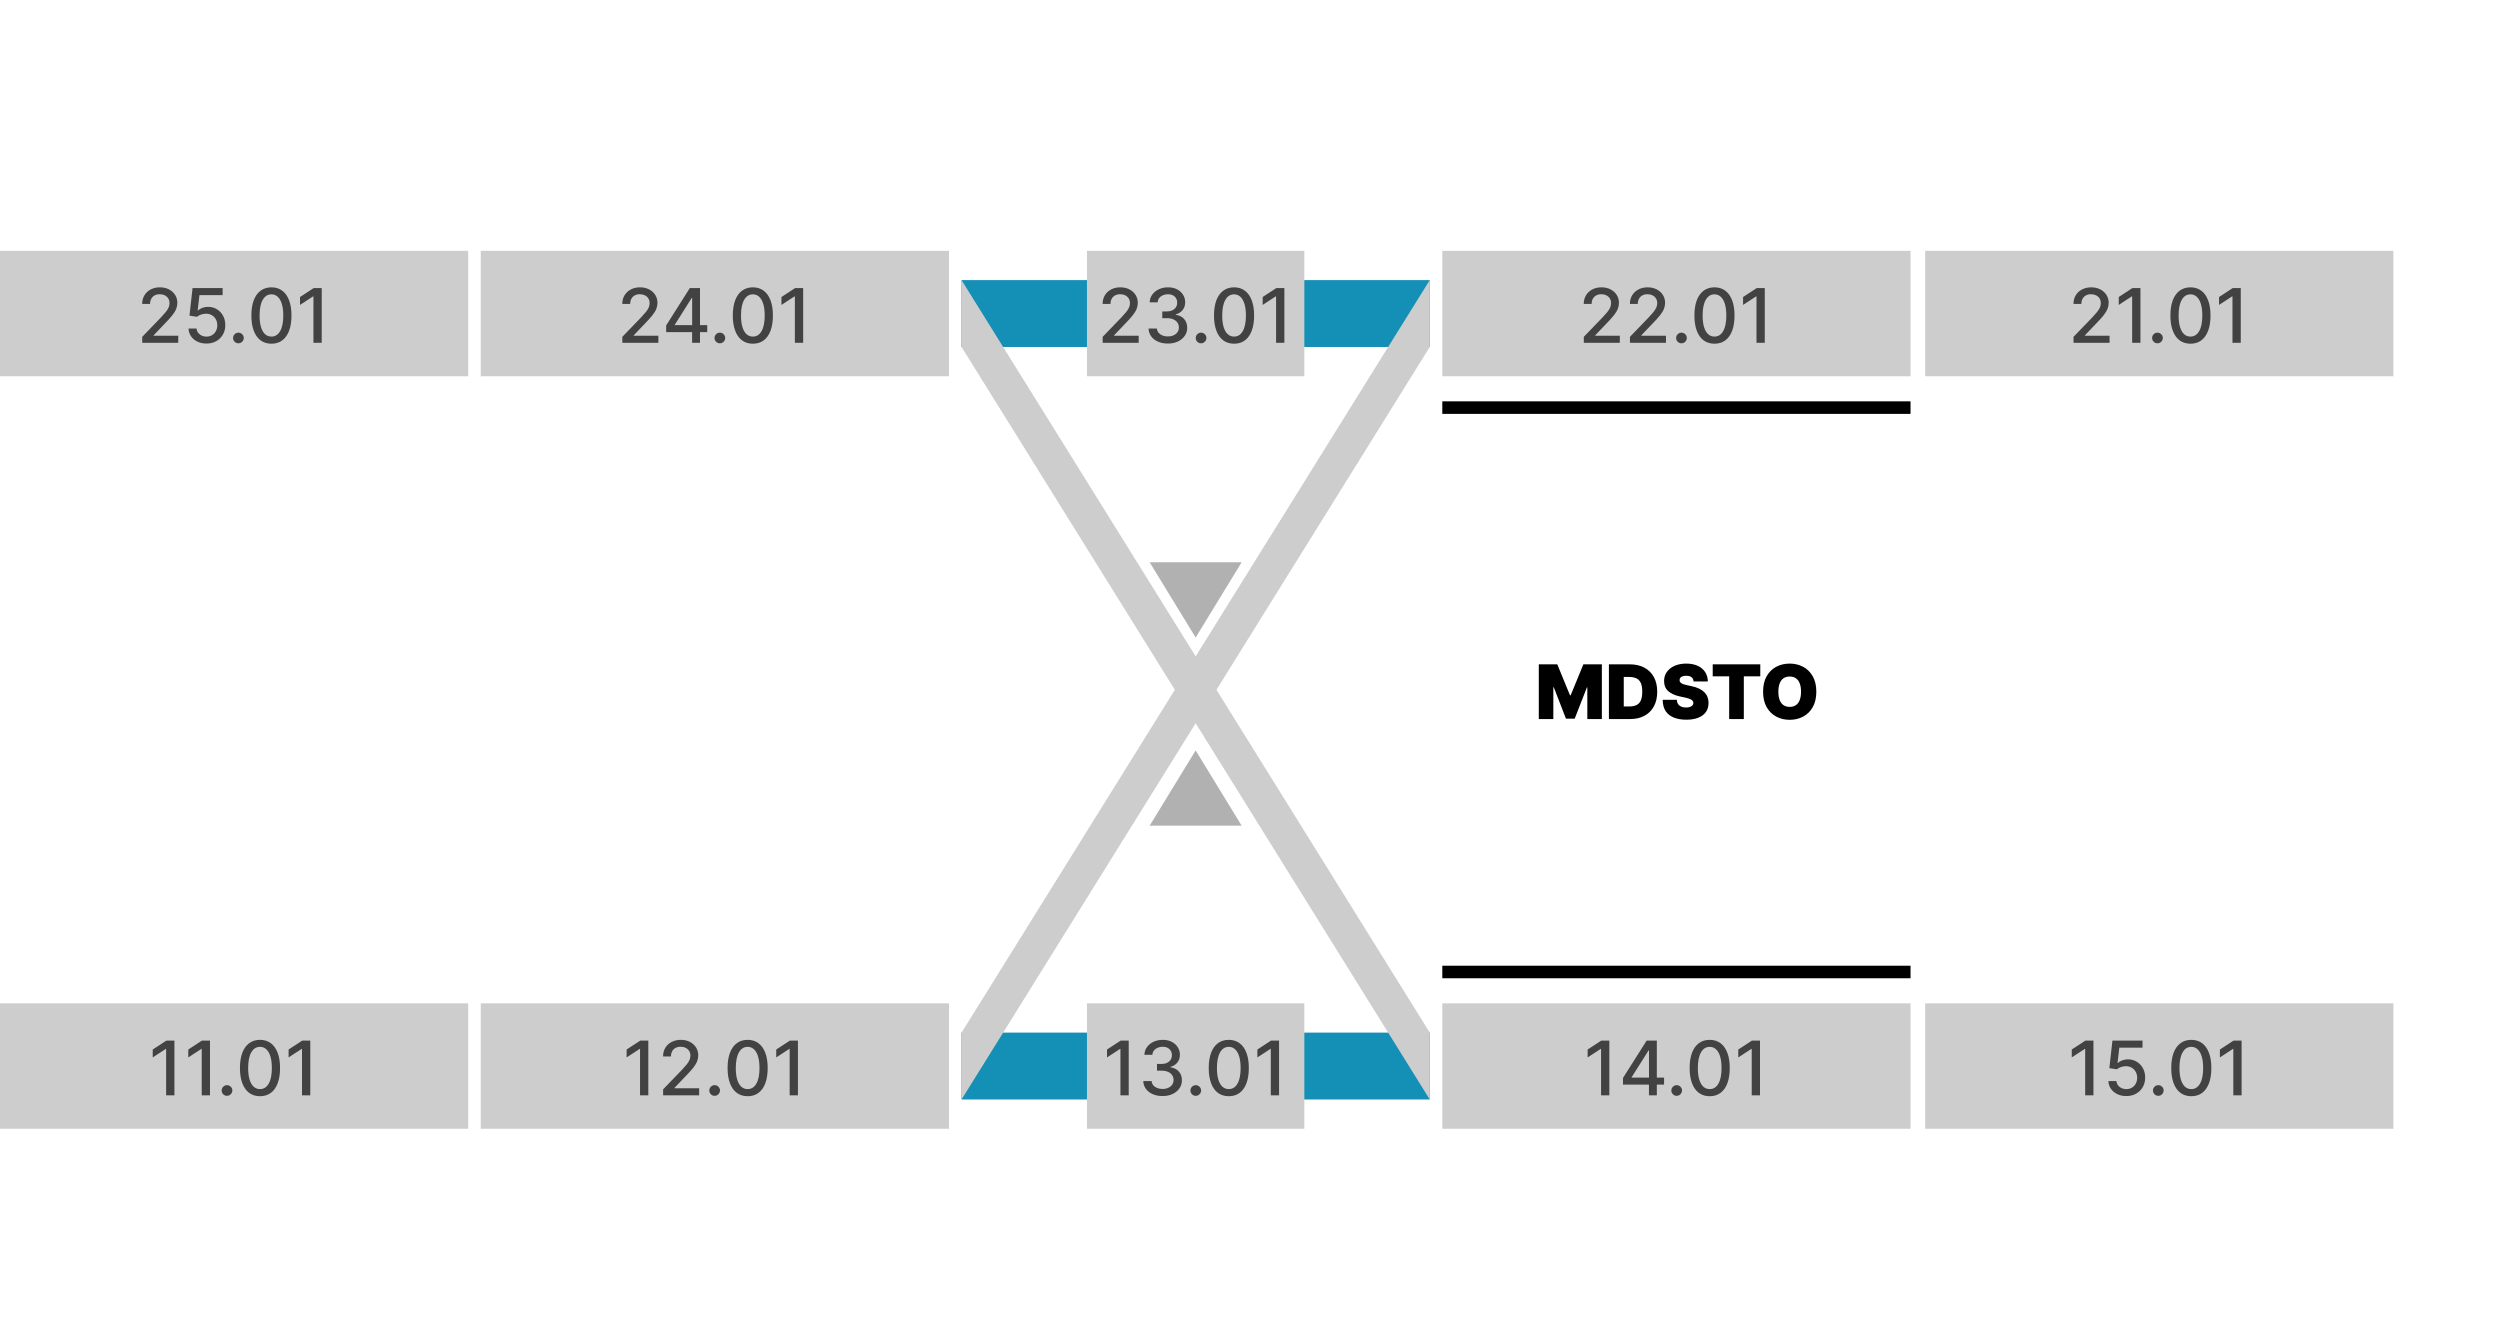
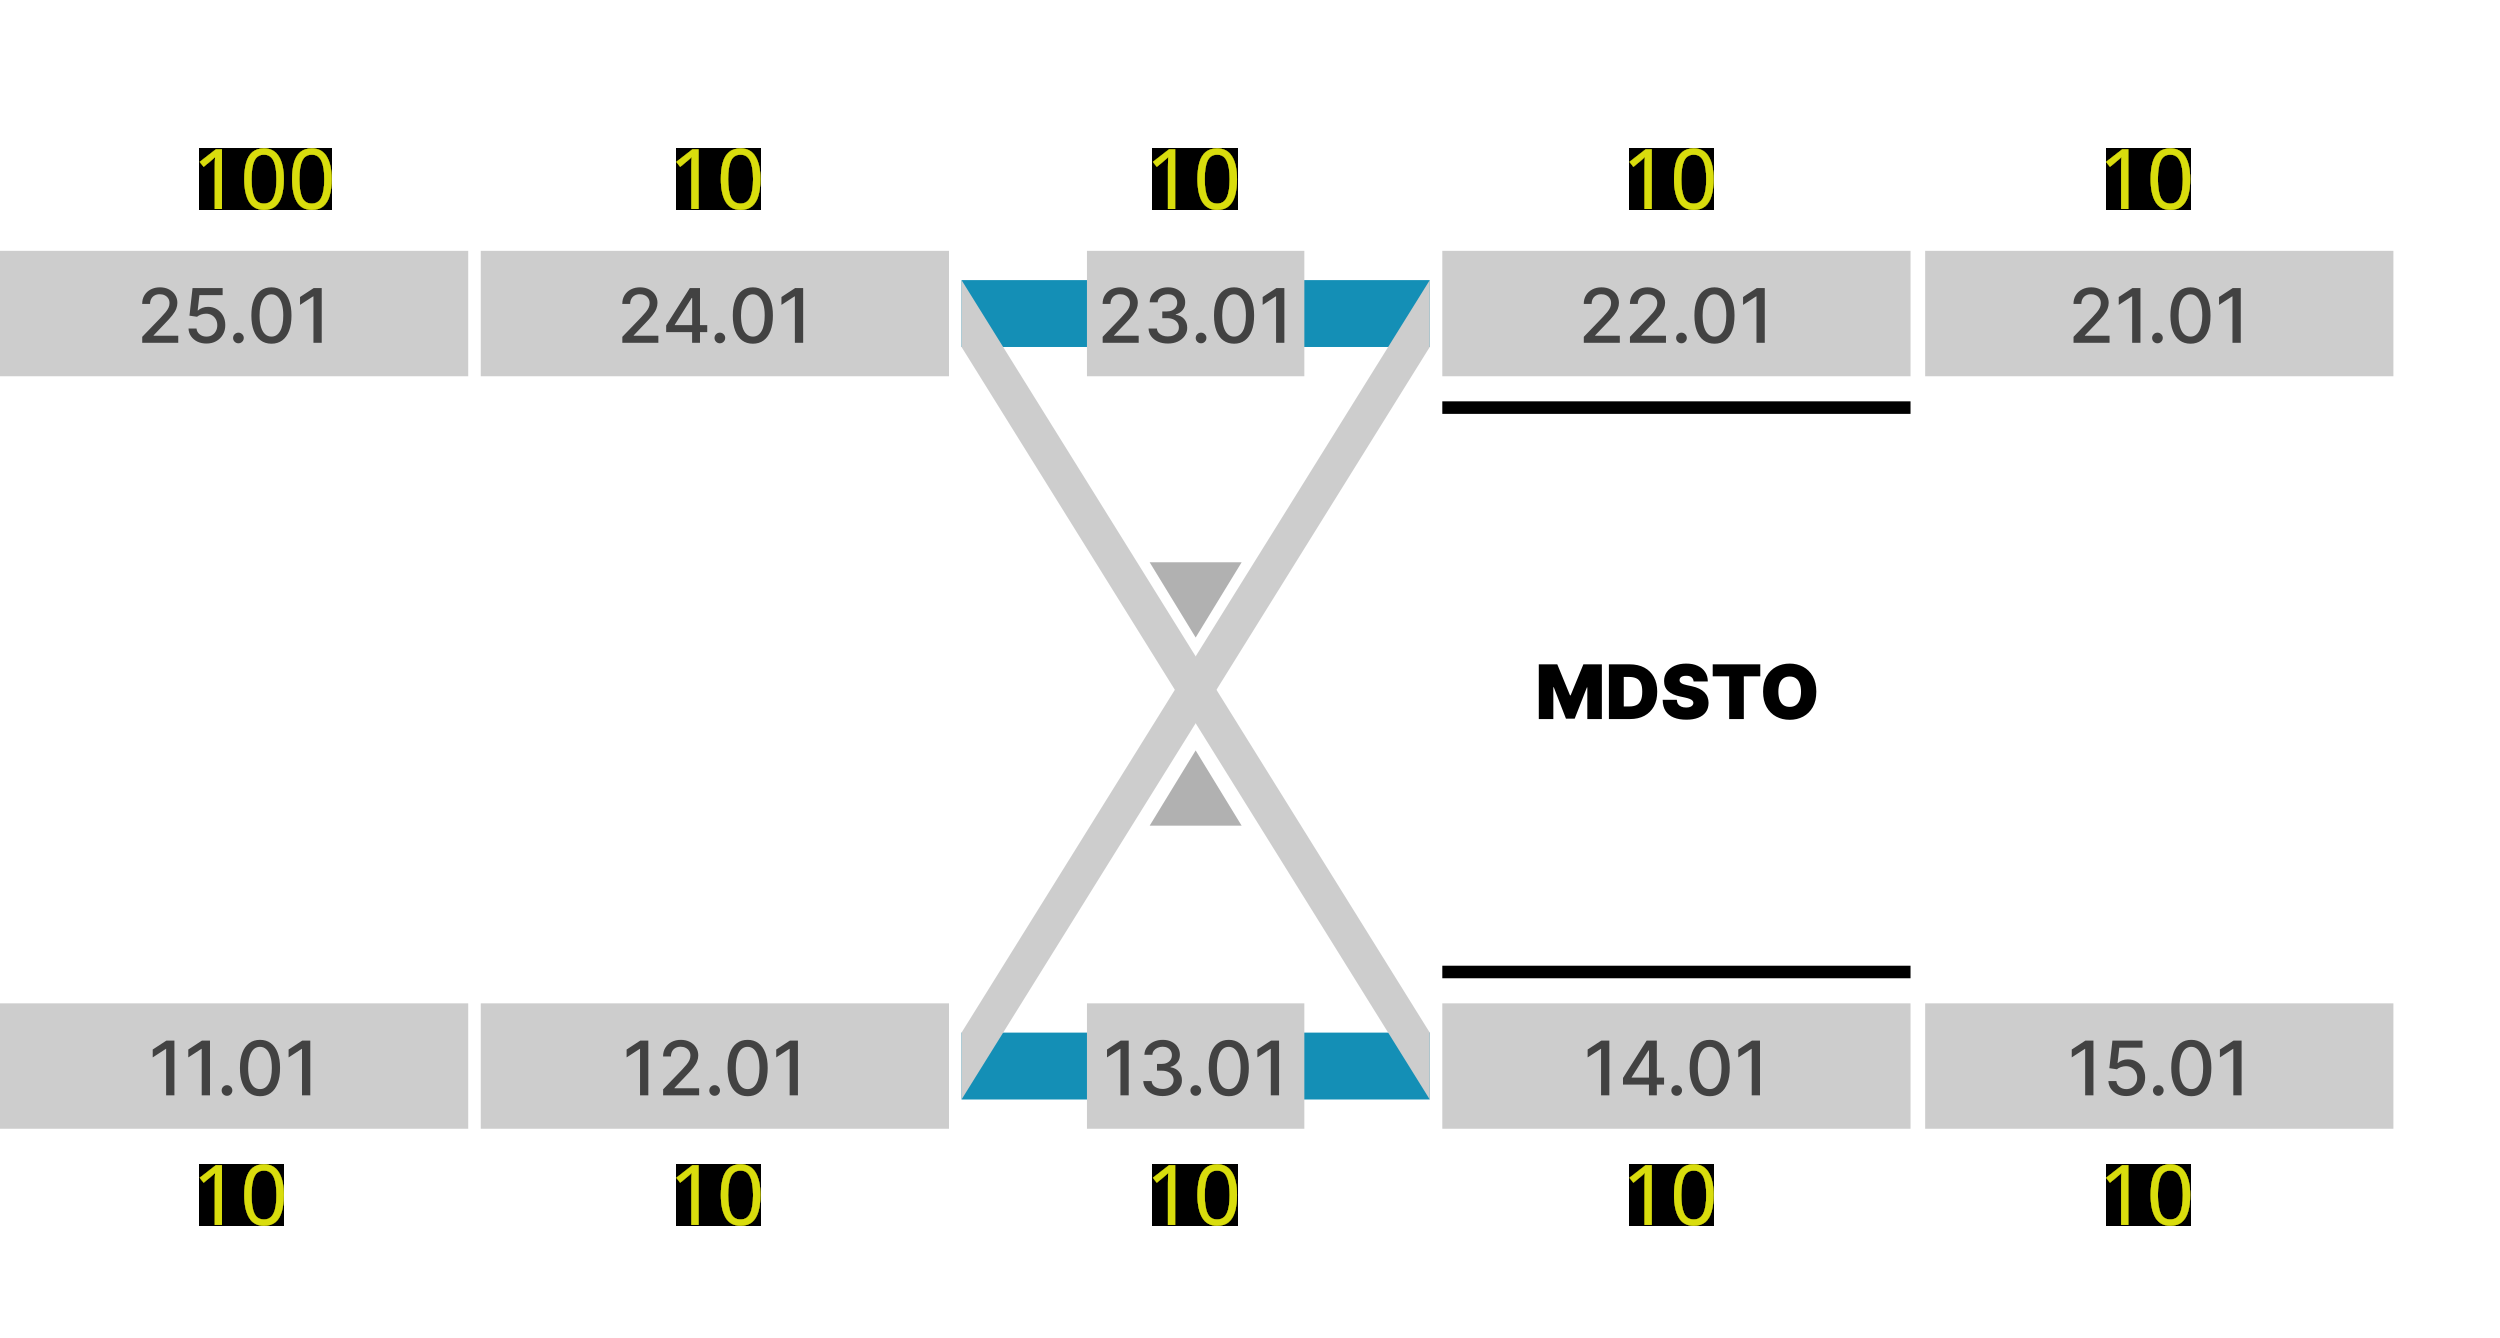
<svg xmlns="http://www.w3.org/2000/svg" width="598" height="320" viewBox="0 0 598 320" fill="none">
+   <style>
+                     .train {
+                         font-family: Consolas, sans-serif;
+                         font-size: 20px;
+                         font-weight:40px;
+                         fill: #D9DD0E;
+                     }
+ </style>
+   <defs>
+     <filter x="0" y="0" width="1" height="1" id="solid">
+       <feFlood flood-color="black" result="bg" />
+       <feMerge>
+         <feMergeNode in="bg" />
+         <feMergeNode in="SourceGraphic" />
+       </feMerge>
+     </filter>
+   </defs>
  <rect y="60" width="112" height="30" fill="#CDCDCD" id="c2501" />
+   <text x="46" y="50" class="train" filter="url(#solid)" id="c2501tr">100</text>
  <rect y="240" width="112" height="30" fill="#CDCDCD" id="c1101" />
+   <text x="46" y="293" class="train" filter="url(#solid)" id="c1101tr">10</text>
  <rect x="115" y="60" width="112" height="30" fill="#CDCDCD" id="c2401" />
+   <text x="160" y="50" class="train" filter="url(#solid)" id="c2401tr">10</text>
  <rect x="345" y="60" width="112" height="30" fill="#CDCDCD" id="c2201" />
+   <text x="388" y="50" class="train" filter="url(#solid)" id="c2201tr">10</text>
  <rect x="345" y="240" width="112" height="30" fill="#CDCDCD" id="c1401" />
+   <text x="388" y="293" class="train" filter="url(#solid)" id="c1401tr">10</text>
  <rect x="460.5" y="240" width="112" height="30" fill="#CDCDCD" id="c1501" />
+   <text x="502" y="293" class="train" filter="url(#solid)" id="c1501tr">10</text>
  <rect x="460.5" y="60" width="112" height="30" fill="#CDCDCD" id="c2101" />
+   <text x="502" y="50" class="train" filter="url(#solid)" id="c2101tr">10</text>
  <rect x="115" y="240" width="112" height="30" fill="#CDCDCD" id="c1201" />
+   <text x="160" y="293" class="train" filter="url(#solid)" id="c1201tr">10</text>
  <path d="M230 67H342V83H230V67Z" fill="#148FB6" id="c2301n" />
+   <text x="274" y="50" class="train" filter="url(#solid)" id="c2301tr">10</text>
  <path d="M230 247H342V263H230V247Z" fill="#148FB6" id="c1301n" />
+   <text x="274" y="293" class="train" filter="url(#solid)" id="c1301tr">10</text>
  <rect x="260" y="60" width="52" height="30" fill="#CDCDCD" id="c2301" />
  <rect x="260" y="240" width="52" height="30" fill="#CDCDCD" id="c1301" />
  <path d="M34.021 82V80.568L38.451 75.979C38.924 75.48 39.314 75.043 39.62 74.668C39.931 74.289 40.164 73.929 40.317 73.588C40.471 73.247 40.547 72.885 40.547 72.501C40.547 72.067 40.445 71.692 40.24 71.376C40.036 71.057 39.757 70.812 39.403 70.641C39.049 70.467 38.651 70.379 38.208 70.379C37.739 70.379 37.33 70.475 36.98 70.667C36.631 70.859 36.363 71.129 36.175 71.479C35.988 71.828 35.894 72.237 35.894 72.706H34.008C34.008 71.909 34.191 71.212 34.558 70.616C34.924 70.019 35.427 69.557 36.066 69.229C36.706 68.896 37.432 68.73 38.246 68.73C39.069 68.73 39.793 68.894 40.419 69.222C41.05 69.546 41.542 69.989 41.896 70.552C42.25 71.11 42.426 71.741 42.426 72.444C42.426 72.93 42.335 73.405 42.152 73.869C41.973 74.334 41.659 74.852 41.212 75.423C40.765 75.989 40.142 76.678 39.346 77.487L36.744 80.21V80.306H42.637V82H34.021ZM49.381 82.179C48.58 82.179 47.86 82.026 47.221 81.719C46.586 81.408 46.078 80.981 45.699 80.44C45.32 79.899 45.117 79.281 45.092 78.587H47.01C47.056 79.149 47.306 79.612 47.758 79.974C48.209 80.336 48.75 80.517 49.381 80.517C49.884 80.517 50.329 80.402 50.717 80.172C51.109 79.938 51.416 79.616 51.637 79.207C51.863 78.798 51.976 78.331 51.976 77.807C51.976 77.274 51.861 76.799 51.631 76.381C51.401 75.964 51.084 75.636 50.679 75.397C50.278 75.158 49.818 75.037 49.298 75.033C48.902 75.033 48.503 75.101 48.103 75.237C47.702 75.374 47.378 75.553 47.131 75.774L45.322 75.506L46.057 68.909H53.255V70.603H47.7L47.284 74.266H47.361C47.617 74.019 47.956 73.812 48.377 73.646C48.804 73.479 49.26 73.396 49.745 73.396C50.542 73.396 51.252 73.586 51.874 73.965C52.5 74.344 52.992 74.862 53.35 75.519C53.713 76.171 53.892 76.921 53.887 77.769C53.892 78.617 53.7 79.373 53.312 80.038C52.929 80.702 52.396 81.227 51.714 81.61C51.037 81.989 50.259 82.179 49.381 82.179ZM57.032 82.121C56.683 82.121 56.383 81.998 56.131 81.751C55.88 81.499 55.754 81.197 55.754 80.843C55.754 80.494 55.88 80.195 56.131 79.948C56.383 79.697 56.683 79.571 57.032 79.571C57.382 79.571 57.682 79.697 57.934 79.948C58.185 80.195 58.311 80.494 58.311 80.843C58.311 81.077 58.251 81.293 58.132 81.489C58.017 81.68 57.863 81.834 57.672 81.949C57.48 82.064 57.267 82.121 57.032 82.121ZM64.928 82.217C63.918 82.213 63.055 81.947 62.339 81.418C61.623 80.89 61.076 80.121 60.697 79.111C60.317 78.101 60.128 76.884 60.128 75.461C60.128 74.042 60.317 72.829 60.697 71.824C61.08 70.818 61.63 70.051 62.346 69.523C63.066 68.994 63.927 68.73 64.928 68.73C65.93 68.73 66.788 68.996 67.504 69.529C68.22 70.058 68.768 70.825 69.147 71.83C69.53 72.832 69.722 74.042 69.722 75.461C69.722 76.888 69.532 78.107 69.153 79.117C68.774 80.123 68.226 80.892 67.51 81.425C66.795 81.953 65.934 82.217 64.928 82.217ZM64.928 80.511C65.814 80.511 66.507 80.078 67.005 79.213C67.508 78.348 67.76 77.097 67.76 75.461C67.76 74.374 67.645 73.456 67.415 72.706C67.189 71.952 66.863 71.381 66.437 70.993C66.015 70.601 65.512 70.405 64.928 70.405C64.046 70.405 63.353 70.84 62.851 71.709C62.348 72.578 62.094 73.829 62.09 75.461C62.09 76.552 62.203 77.474 62.429 78.229C62.659 78.979 62.985 79.548 63.407 79.935C63.829 80.319 64.336 80.511 64.928 80.511ZM76.956 68.909V82H74.975V70.891H74.898L71.766 72.936V71.044L75.032 68.909H76.956Z" fill="#424242" />
  <path d="M41.721 248.909V262H39.739V250.891H39.663L36.531 252.936V251.044L39.797 248.909H41.721ZM50.229 248.909V262H48.247V250.891H48.17L45.038 252.936V251.044L48.305 248.909H50.229ZM54.299 262.121C53.95 262.121 53.649 261.998 53.398 261.751C53.146 261.499 53.02 261.197 53.02 260.843C53.02 260.494 53.146 260.195 53.398 259.948C53.649 259.697 53.95 259.571 54.299 259.571C54.648 259.571 54.949 259.697 55.2 259.948C55.452 260.195 55.577 260.494 55.577 260.843C55.577 261.077 55.518 261.293 55.398 261.489C55.283 261.68 55.13 261.834 54.938 261.949C54.746 262.064 54.533 262.121 54.299 262.121ZM62.195 262.217C61.185 262.213 60.322 261.947 59.606 261.418C58.89 260.89 58.342 260.121 57.963 259.111C57.584 258.101 57.394 256.884 57.394 255.461C57.394 254.042 57.584 252.83 57.963 251.824C58.347 250.818 58.896 250.051 59.612 249.523C60.333 248.994 61.193 248.73 62.195 248.73C63.196 248.73 64.055 248.996 64.771 249.529C65.487 250.058 66.034 250.825 66.413 251.83C66.797 252.832 66.989 254.042 66.989 255.461C66.989 256.888 66.799 258.107 66.42 259.117C66.041 260.123 65.493 260.892 64.777 261.425C64.061 261.953 63.2 262.217 62.195 262.217ZM62.195 260.511C63.081 260.511 63.773 260.078 64.272 259.213C64.775 258.348 65.026 257.097 65.026 255.461C65.026 254.374 64.911 253.456 64.681 252.706C64.455 251.952 64.129 251.381 63.703 250.993C63.281 250.601 62.779 250.405 62.195 250.405C61.313 250.405 60.62 250.839 60.117 251.709C59.614 252.578 59.361 253.829 59.357 255.461C59.357 256.552 59.469 257.474 59.695 258.229C59.925 258.979 60.252 259.548 60.673 259.935C61.095 260.319 61.602 260.511 62.195 260.511ZM74.223 248.909V262H72.241V250.891H72.165L69.033 252.936V251.044L72.299 248.909H74.223Z" fill="#424242" />
  <path d="M148.863 82V80.568L153.292 75.979C153.765 75.48 154.155 75.043 154.462 74.668C154.773 74.289 155.006 73.929 155.159 73.588C155.312 73.247 155.389 72.885 155.389 72.501C155.389 72.067 155.287 71.692 155.082 71.376C154.878 71.057 154.599 70.812 154.245 70.641C153.891 70.467 153.493 70.379 153.05 70.379C152.581 70.379 152.172 70.475 151.822 70.667C151.473 70.859 151.204 71.129 151.017 71.479C150.829 71.828 150.736 72.237 150.736 72.706H148.85C148.85 71.909 149.033 71.212 149.4 70.616C149.766 70.019 150.269 69.557 150.908 69.229C151.547 68.896 152.274 68.73 153.088 68.73C153.91 68.73 154.635 68.894 155.261 69.222C155.892 69.546 156.384 69.989 156.738 70.552C157.091 71.11 157.268 71.741 157.268 72.444C157.268 72.93 157.177 73.405 156.993 73.869C156.814 74.334 156.501 74.852 156.054 75.423C155.606 75.989 154.984 76.678 154.187 77.487L151.586 80.21V80.306H157.479V82H148.863ZM159.346 79.443V77.845L165.003 68.909H166.262V71.261H165.463L161.417 77.666V77.769H169.17V79.443H159.346ZM165.552 82V78.957L165.565 78.229V68.909H167.438V82H165.552ZM172.191 82.121C171.841 82.121 171.541 81.998 171.289 81.751C171.038 81.499 170.912 81.197 170.912 80.843C170.912 80.494 171.038 80.195 171.289 79.948C171.541 79.697 171.841 79.571 172.191 79.571C172.54 79.571 172.84 79.697 173.092 79.948C173.343 80.195 173.469 80.494 173.469 80.843C173.469 81.077 173.409 81.293 173.29 81.489C173.175 81.68 173.021 81.834 172.83 81.949C172.638 82.064 172.425 82.121 172.191 82.121ZM180.086 82.217C179.076 82.213 178.213 81.947 177.498 81.418C176.782 80.89 176.234 80.121 175.855 79.111C175.475 78.101 175.286 76.884 175.286 75.461C175.286 74.042 175.475 72.829 175.855 71.824C176.238 70.818 176.788 70.051 177.504 69.523C178.224 68.994 179.085 68.73 180.086 68.73C181.088 68.73 181.946 68.996 182.662 69.529C183.378 70.058 183.926 70.825 184.305 71.83C184.689 72.832 184.88 74.042 184.88 75.461C184.88 76.888 184.691 78.107 184.311 79.117C183.932 80.123 183.385 80.892 182.669 81.425C181.953 81.953 181.092 82.217 180.086 82.217ZM180.086 80.511C180.973 80.511 181.665 80.078 182.164 79.213C182.667 78.348 182.918 77.097 182.918 75.461C182.918 74.374 182.803 73.456 182.573 72.706C182.347 71.952 182.021 71.381 181.595 70.993C181.173 70.601 180.67 70.405 180.086 70.405C179.204 70.405 178.512 70.84 178.009 71.709C177.506 72.578 177.252 73.829 177.248 75.461C177.248 76.552 177.361 77.474 177.587 78.229C177.817 78.979 178.143 79.548 178.565 79.935C178.987 80.319 179.494 80.511 180.086 80.511ZM192.115 68.909V82H190.133V70.891H190.056L186.924 72.936V71.044L190.191 68.909H192.115Z" fill="#424242" />
  <path d="M378.845 82V80.568L383.275 75.979C383.748 75.48 384.138 75.043 384.445 74.668C384.756 74.289 384.988 73.929 385.141 73.588C385.295 73.247 385.371 72.885 385.371 72.501C385.371 72.067 385.269 71.692 385.065 71.376C384.86 71.057 384.581 70.812 384.227 70.641C383.874 70.467 383.475 70.379 383.032 70.379C382.563 70.379 382.154 70.475 381.805 70.667C381.455 70.859 381.187 71.129 380.999 71.479C380.812 71.828 380.718 72.237 380.718 72.706H378.832C378.832 71.909 379.016 71.212 379.382 70.616C379.749 70.019 380.251 69.557 380.891 69.229C381.53 68.896 382.256 68.73 383.07 68.73C383.893 68.73 384.617 68.894 385.244 69.222C385.874 69.546 386.366 69.989 386.72 70.552C387.074 71.11 387.251 71.741 387.251 72.444C387.251 72.93 387.159 73.405 386.976 73.869C386.797 74.334 386.484 74.852 386.036 75.423C385.589 75.989 384.967 76.678 384.17 77.487L381.568 80.21V80.306H387.462V82H378.845ZM389.884 82V80.568L394.314 75.979C394.787 75.48 395.177 75.043 395.484 74.668C395.795 74.289 396.027 73.929 396.18 73.588C396.334 73.247 396.411 72.885 396.411 72.501C396.411 72.067 396.308 71.692 396.104 71.376C395.899 71.057 395.62 70.812 395.266 70.641C394.913 70.467 394.514 70.379 394.071 70.379C393.602 70.379 393.193 70.475 392.844 70.667C392.494 70.859 392.226 71.129 392.038 71.479C391.851 71.828 391.757 72.237 391.757 72.706H389.871C389.871 71.909 390.055 71.212 390.421 70.616C390.788 70.019 391.29 69.557 391.93 69.229C392.569 68.896 393.295 68.73 394.109 68.73C394.932 68.73 395.656 68.894 396.283 69.222C396.913 69.546 397.406 69.989 397.759 70.552C398.113 71.11 398.29 71.741 398.29 72.444C398.29 72.93 398.198 73.405 398.015 73.869C397.836 74.334 397.523 74.852 397.075 75.423C396.628 75.989 396.006 76.678 395.209 77.487L392.607 80.21V80.306H398.501V82H389.884ZM402.208 82.121C401.859 82.121 401.558 81.998 401.307 81.751C401.055 81.499 400.93 81.197 400.93 80.843C400.93 80.494 401.055 80.195 401.307 79.948C401.558 79.697 401.859 79.571 402.208 79.571C402.558 79.571 402.858 79.697 403.109 79.948C403.361 80.195 403.487 80.494 403.487 80.843C403.487 81.077 403.427 81.293 403.308 81.489C403.192 81.68 403.039 81.834 402.847 81.949C402.656 82.064 402.442 82.121 402.208 82.121ZM410.104 82.217C409.094 82.213 408.231 81.947 407.515 81.418C406.799 80.89 406.252 80.121 405.872 79.111C405.493 78.101 405.303 76.884 405.303 75.461C405.303 74.042 405.493 72.829 405.872 71.824C406.256 70.818 406.806 70.051 407.521 69.523C408.242 68.994 409.102 68.73 410.104 68.73C411.105 68.73 411.964 68.996 412.68 69.529C413.396 70.058 413.943 70.825 414.323 71.83C414.706 72.832 414.898 74.042 414.898 75.461C414.898 76.888 414.708 78.107 414.329 79.117C413.95 80.123 413.402 80.892 412.686 81.425C411.97 81.953 411.11 82.217 410.104 82.217ZM410.104 80.511C410.99 80.511 411.683 80.078 412.181 79.213C412.684 78.348 412.936 77.097 412.936 75.461C412.936 74.374 412.82 73.456 412.59 72.706C412.365 71.952 412.039 71.381 411.612 70.993C411.191 70.601 410.688 70.405 410.104 70.405C409.222 70.405 408.529 70.84 408.026 71.709C407.524 72.578 407.27 73.829 407.266 75.461C407.266 76.552 407.379 77.474 407.605 78.229C407.835 78.979 408.161 79.548 408.583 79.935C409.004 80.319 409.512 80.511 410.104 80.511ZM422.132 68.909V82H420.151V70.891H420.074L416.942 72.936V71.044L420.208 68.909H422.132Z" fill="#424242" />
  <path d="M384.954 248.909V262H382.973V250.891H382.896L379.764 252.936V251.044L383.03 248.909H384.954ZM388.221 259.443V257.845L393.878 248.909H395.137V251.261H394.338L390.292 257.666V257.768H398.045V259.443H388.221ZM394.427 262V258.957L394.44 258.229V248.909H396.313V262H394.427ZM401.066 262.121C400.716 262.121 400.416 261.998 400.164 261.751C399.913 261.499 399.787 261.197 399.787 260.843C399.787 260.494 399.913 260.195 400.164 259.948C400.416 259.697 400.716 259.571 401.066 259.571C401.415 259.571 401.715 259.697 401.967 259.948C402.218 260.195 402.344 260.494 402.344 260.843C402.344 261.077 402.284 261.293 402.165 261.489C402.05 261.68 401.896 261.834 401.705 261.949C401.513 262.064 401.3 262.121 401.066 262.121ZM408.961 262.217C407.951 262.213 407.088 261.947 406.373 261.418C405.657 260.89 405.109 260.121 404.73 259.111C404.35 258.101 404.161 256.884 404.161 255.461C404.161 254.042 404.35 252.83 404.73 251.824C405.113 250.818 405.663 250.051 406.379 249.523C407.099 248.994 407.96 248.73 408.961 248.73C409.963 248.73 410.821 248.996 411.537 249.529C412.253 250.058 412.801 250.825 413.18 251.83C413.564 252.832 413.755 254.042 413.755 255.461C413.755 256.888 413.566 258.107 413.186 259.117C412.807 260.123 412.26 260.892 411.544 261.425C410.828 261.953 409.967 262.217 408.961 262.217ZM408.961 260.511C409.848 260.511 410.54 260.078 411.039 259.213C411.542 258.348 411.793 257.097 411.793 255.461C411.793 254.374 411.678 253.456 411.448 252.706C411.222 251.952 410.896 251.381 410.47 250.993C410.048 250.601 409.545 250.405 408.961 250.405C408.079 250.405 407.387 250.839 406.884 251.709C406.381 252.578 406.127 253.829 406.123 255.461C406.123 256.552 406.236 257.474 406.462 258.229C406.692 258.979 407.018 259.548 407.44 259.935C407.862 260.319 408.369 260.511 408.961 260.511ZM420.99 248.909V262H419.008V250.891H418.931L415.799 252.936V251.044L419.066 248.909H420.99Z" fill="#424242" />
  <path d="M500.753 248.909V262H498.772V250.891H498.695L495.563 252.936V251.044L498.829 248.909H500.753ZM508.615 262.179C507.814 262.179 507.094 262.026 506.455 261.719C505.82 261.408 505.313 260.982 504.934 260.44C504.554 259.899 504.352 259.281 504.326 258.587H506.244C506.291 259.149 506.54 259.612 506.992 259.974C507.444 260.336 507.985 260.517 508.615 260.517C509.118 260.517 509.564 260.402 509.951 260.172C510.343 259.938 510.65 259.616 510.872 259.207C511.098 258.798 511.211 258.331 511.211 257.807C511.211 257.274 511.096 256.799 510.865 256.381C510.635 255.964 510.318 255.636 509.913 255.397C509.512 255.158 509.052 255.037 508.532 255.033C508.136 255.033 507.738 255.101 507.337 255.237C506.936 255.374 506.613 255.553 506.365 255.774L504.556 255.506L505.292 248.909H512.489V250.603H506.934L506.519 254.266H506.596C506.851 254.018 507.19 253.812 507.612 253.646C508.038 253.479 508.494 253.396 508.98 253.396C509.777 253.396 510.486 253.586 511.108 253.965C511.735 254.344 512.227 254.862 512.585 255.518C512.947 256.17 513.126 256.92 513.122 257.768C513.126 258.616 512.934 259.373 512.547 260.038C512.163 260.702 511.63 261.227 510.949 261.61C510.271 261.989 509.493 262.179 508.615 262.179ZM516.267 262.121C515.917 262.121 515.617 261.998 515.365 261.751C515.114 261.499 514.988 261.197 514.988 260.843C514.988 260.494 515.114 260.195 515.365 259.948C515.617 259.697 515.917 259.571 516.267 259.571C516.616 259.571 516.917 259.697 517.168 259.948C517.419 260.195 517.545 260.494 517.545 260.843C517.545 261.077 517.485 261.293 517.366 261.489C517.251 261.68 517.098 261.834 516.906 261.949C516.714 262.064 516.501 262.121 516.267 262.121ZM524.162 262.217C523.153 262.213 522.29 261.947 521.574 261.418C520.858 260.89 520.31 260.121 519.931 259.111C519.552 258.101 519.362 256.884 519.362 255.461C519.362 254.042 519.552 252.83 519.931 251.824C520.314 250.818 520.864 250.051 521.58 249.523C522.3 248.994 523.161 248.73 524.162 248.73C525.164 248.73 526.023 248.996 526.738 249.529C527.454 250.058 528.002 250.825 528.381 251.83C528.765 252.832 528.956 254.042 528.956 255.461C528.956 256.888 528.767 258.107 528.388 259.117C528.008 260.123 527.461 260.892 526.745 261.425C526.029 261.953 525.168 262.217 524.162 262.217ZM524.162 260.511C525.049 260.511 525.741 260.078 526.24 259.213C526.743 258.348 526.994 257.097 526.994 255.461C526.994 254.374 526.879 253.456 526.649 252.706C526.423 251.952 526.097 251.381 525.671 250.993C525.249 250.601 524.746 250.405 524.162 250.405C523.28 250.405 522.588 250.839 522.085 251.709C521.582 252.578 521.329 253.829 521.324 255.461C521.324 256.552 521.437 257.474 521.663 258.229C521.893 258.979 522.219 259.548 522.641 259.935C523.063 260.319 523.57 260.511 524.162 260.511ZM536.191 248.909V262H534.209V250.891H534.132L531 252.936V251.044L534.267 248.909H536.191Z" fill="#424242" />
  <path d="M495.989 82V80.568L500.418 75.979C500.891 75.48 501.281 75.043 501.588 74.668C501.899 74.289 502.131 73.929 502.285 73.588C502.438 73.247 502.515 72.885 502.515 72.501C502.515 72.067 502.413 71.692 502.208 71.376C502.004 71.057 501.725 70.812 501.371 70.641C501.017 70.467 500.619 70.379 500.176 70.379C499.707 70.379 499.298 70.475 498.948 70.667C498.599 70.859 498.33 71.129 498.143 71.479C497.955 71.828 497.862 72.237 497.862 72.706H495.976C495.976 71.909 496.159 71.212 496.526 70.616C496.892 70.019 497.395 69.557 498.034 69.229C498.673 68.896 499.4 68.73 500.214 68.73C501.036 68.73 501.761 68.894 502.387 69.222C503.018 69.546 503.51 69.989 503.864 70.552C504.217 71.11 504.394 71.741 504.394 72.444C504.394 72.93 504.303 73.405 504.119 73.869C503.94 74.334 503.627 74.852 503.18 75.423C502.732 75.989 502.11 76.678 501.313 77.487L498.712 80.21V80.306H504.605V82H495.989ZM511.994 68.909V82H510.013V70.891H509.936L506.804 72.936V71.044L510.07 68.909H511.994ZM516.065 82.121C515.715 82.121 515.415 81.998 515.163 81.751C514.912 81.499 514.786 81.197 514.786 80.843C514.786 80.494 514.912 80.195 515.163 79.948C515.415 79.697 515.715 79.571 516.065 79.571C516.414 79.571 516.714 79.697 516.966 79.948C517.217 80.195 517.343 80.494 517.343 80.843C517.343 81.077 517.283 81.293 517.164 81.489C517.049 81.68 516.896 81.834 516.704 81.949C516.512 82.064 516.299 82.121 516.065 82.121ZM523.96 82.217C522.95 82.213 522.087 81.947 521.372 81.418C520.656 80.89 520.108 80.121 519.729 79.111C519.35 78.101 519.16 76.884 519.16 75.461C519.16 74.042 519.35 72.829 519.729 71.824C520.112 70.818 520.662 70.051 521.378 69.523C522.098 68.994 522.959 68.73 523.96 68.73C524.962 68.73 525.82 68.996 526.536 69.529C527.252 70.058 527.8 70.825 528.179 71.83C528.563 72.832 528.754 74.042 528.754 75.461C528.754 76.888 528.565 78.107 528.185 79.117C527.806 80.123 527.259 80.892 526.543 81.425C525.827 81.953 524.966 82.217 523.96 82.217ZM523.96 80.511C524.847 80.511 525.539 80.078 526.038 79.213C526.541 78.348 526.792 77.097 526.792 75.461C526.792 74.374 526.677 73.456 526.447 72.706C526.221 71.952 525.895 71.381 525.469 70.993C525.047 70.601 524.544 70.405 523.96 70.405C523.078 70.405 522.386 70.84 521.883 71.709C521.38 72.578 521.127 73.829 521.122 75.461C521.122 76.552 521.235 77.474 521.461 78.229C521.691 78.979 522.017 79.548 522.439 79.935C522.861 80.319 523.368 80.511 523.96 80.511ZM535.989 68.909V82H534.007V70.891H533.93L530.798 72.936V71.044L534.065 68.909H535.989Z" fill="#424242" />
  <path d="M155.077 248.909V262H153.096V250.891H153.019L149.887 252.936V251.044L153.153 248.909H155.077ZM158.619 262V260.568L163.048 255.979C163.521 255.48 163.911 255.043 164.218 254.668C164.529 254.289 164.761 253.929 164.915 253.588C165.068 253.247 165.145 252.885 165.145 252.501C165.145 252.067 165.043 251.692 164.838 251.376C164.634 251.057 164.354 250.812 164.001 250.641C163.647 250.467 163.249 250.379 162.805 250.379C162.337 250.379 161.928 250.475 161.578 250.667C161.229 250.859 160.96 251.129 160.773 251.479C160.585 251.828 160.491 252.237 160.491 252.706H158.606C158.606 251.909 158.789 251.212 159.156 250.616C159.522 250.019 160.025 249.557 160.664 249.229C161.303 248.896 162.03 248.73 162.844 248.73C163.666 248.73 164.391 248.894 165.017 249.222C165.648 249.546 166.14 249.989 166.494 250.552C166.847 251.11 167.024 251.741 167.024 252.444C167.024 252.93 166.933 253.405 166.749 253.869C166.57 254.334 166.257 254.852 165.81 255.423C165.362 255.989 164.74 256.678 163.943 257.487L161.342 260.21V260.306H167.235V262H158.619ZM170.942 262.121C170.593 262.121 170.293 261.998 170.041 261.751C169.79 261.499 169.664 261.197 169.664 260.843C169.664 260.494 169.79 260.195 170.041 259.948C170.293 259.697 170.593 259.571 170.942 259.571C171.292 259.571 171.592 259.697 171.844 259.948C172.095 260.195 172.221 260.494 172.221 260.843C172.221 261.077 172.161 261.293 172.042 261.489C171.927 261.68 171.773 261.834 171.582 261.949C171.39 262.064 171.177 262.121 170.942 262.121ZM178.838 262.217C177.828 262.213 176.965 261.947 176.249 261.418C175.534 260.89 174.986 260.121 174.607 259.111C174.227 258.101 174.038 256.884 174.038 255.461C174.038 254.042 174.227 252.83 174.607 251.824C174.99 250.818 175.54 250.051 176.256 249.523C176.976 248.994 177.837 248.73 178.838 248.73C179.84 248.73 180.698 248.996 181.414 249.529C182.13 250.058 182.678 250.825 183.057 251.83C183.441 252.832 183.632 254.042 183.632 255.461C183.632 256.888 183.443 258.107 183.063 259.117C182.684 260.123 182.137 260.892 181.421 261.425C180.705 261.953 179.844 262.217 178.838 262.217ZM178.838 260.511C179.725 260.511 180.417 260.078 180.916 259.213C181.419 258.348 181.67 257.097 181.67 255.461C181.67 254.374 181.555 253.456 181.325 252.706C181.099 251.952 180.773 251.381 180.347 250.993C179.925 250.601 179.422 250.405 178.838 250.405C177.956 250.405 177.264 250.839 176.761 251.709C176.258 252.578 176.004 253.829 176 255.461C176 256.552 176.113 257.474 176.339 258.229C176.569 258.979 176.895 259.548 177.317 259.935C177.739 260.319 178.246 260.511 178.838 260.511ZM190.866 248.909V262H188.885V250.891H188.808L185.676 252.936V251.044L188.942 248.909H190.866Z" fill="#424242" />
  <path d="M263.757 82V80.568L268.187 75.979C268.66 75.48 269.05 75.043 269.357 74.668C269.668 74.289 269.9 73.929 270.053 73.588C270.207 73.247 270.284 72.885 270.284 72.501C270.284 72.067 270.181 71.692 269.977 71.376C269.772 71.057 269.493 70.812 269.139 70.641C268.786 70.467 268.387 70.379 267.944 70.379C267.475 70.379 267.066 70.475 266.717 70.667C266.367 70.859 266.099 71.129 265.911 71.479C265.724 71.828 265.63 72.237 265.63 72.706H263.744C263.744 71.909 263.928 71.212 264.294 70.616C264.661 70.019 265.164 69.557 265.803 69.229C266.442 68.896 267.169 68.73 267.982 68.73C268.805 68.73 269.529 68.894 270.156 69.222C270.786 69.546 271.279 69.989 271.632 70.552C271.986 71.11 272.163 71.741 272.163 72.444C272.163 72.93 272.071 73.405 271.888 73.869C271.709 74.334 271.396 74.852 270.948 75.423C270.501 75.989 269.879 76.678 269.082 77.487L266.48 80.21V80.306H272.374V82H263.757ZM279.354 82.179C278.476 82.179 277.692 82.028 277.002 81.725C276.316 81.423 275.772 81.003 275.372 80.466C274.975 79.925 274.762 79.298 274.732 78.587H276.74C276.765 78.974 276.895 79.311 277.129 79.597C277.368 79.878 277.679 80.095 278.063 80.249C278.446 80.402 278.872 80.479 279.341 80.479C279.857 80.479 280.313 80.389 280.709 80.21C281.11 80.031 281.423 79.782 281.649 79.462C281.874 79.138 281.987 78.766 281.987 78.344C281.987 77.905 281.874 77.519 281.649 77.187C281.427 76.85 281.101 76.586 280.671 76.394C280.244 76.202 279.729 76.106 279.124 76.106H278.018V74.496H279.124C279.61 74.496 280.036 74.408 280.402 74.234C280.773 74.059 281.063 73.816 281.271 73.505C281.48 73.19 281.585 72.821 281.585 72.399C281.585 71.994 281.493 71.643 281.31 71.344C281.131 71.042 280.875 70.805 280.543 70.635C280.215 70.465 279.827 70.379 279.379 70.379C278.953 70.379 278.555 70.458 278.184 70.616C277.818 70.769 277.519 70.991 277.289 71.281C277.059 71.566 276.936 71.909 276.919 72.31H275.007C275.029 71.602 275.237 70.98 275.634 70.443C276.034 69.906 276.563 69.487 277.219 69.184C277.875 68.881 278.604 68.73 279.405 68.73C280.244 68.73 280.969 68.894 281.578 69.222C282.192 69.546 282.665 69.979 282.997 70.52C283.334 71.061 283.5 71.653 283.496 72.297C283.5 73.03 283.296 73.652 282.882 74.163C282.473 74.675 281.928 75.018 281.246 75.192V75.295C282.115 75.427 282.789 75.772 283.266 76.33C283.747 76.888 283.986 77.581 283.982 78.408C283.986 79.128 283.786 79.773 283.381 80.344C282.98 80.915 282.433 81.365 281.738 81.693C281.044 82.017 280.249 82.179 279.354 82.179ZM287.296 82.121C286.947 82.121 286.646 81.998 286.395 81.751C286.143 81.499 286.018 81.197 286.018 80.843C286.018 80.494 286.143 80.195 286.395 79.948C286.646 79.697 286.947 79.571 287.296 79.571C287.645 79.571 287.946 79.697 288.197 79.948C288.449 80.195 288.574 80.494 288.574 80.843C288.574 81.077 288.515 81.293 288.395 81.489C288.28 81.68 288.127 81.834 287.935 81.949C287.743 82.064 287.53 82.121 287.296 82.121ZM295.192 82.217C294.182 82.213 293.319 81.947 292.603 81.418C291.887 80.89 291.339 80.121 290.96 79.111C290.581 78.101 290.391 76.884 290.391 75.461C290.391 74.042 290.581 72.829 290.96 71.824C291.344 70.818 291.893 70.051 292.609 69.523C293.33 68.994 294.19 68.73 295.192 68.73C296.193 68.73 297.052 68.996 297.768 69.529C298.484 70.058 299.031 70.825 299.411 71.83C299.794 72.832 299.986 74.042 299.986 75.461C299.986 76.888 299.796 78.107 299.417 79.117C299.038 80.123 298.49 80.892 297.774 81.425C297.058 81.953 296.197 82.217 295.192 82.217ZM295.192 80.511C296.078 80.511 296.771 80.078 297.269 79.213C297.772 78.348 298.023 77.097 298.023 75.461C298.023 74.374 297.908 73.456 297.678 72.706C297.452 71.952 297.126 71.381 296.7 70.993C296.278 70.601 295.776 70.405 295.192 70.405C294.31 70.405 293.617 70.84 293.114 71.709C292.612 72.578 292.358 73.829 292.354 75.461C292.354 76.552 292.467 77.474 292.692 78.229C292.923 78.979 293.249 79.548 293.67 79.935C294.092 80.319 294.599 80.511 295.192 80.511ZM307.22 68.909V82H305.238V70.891H305.162L302.03 72.936V71.044L305.296 68.909H307.22Z" fill="#424242" />
  <path d="M269.99 248.909V262H268.008V250.891H267.931L264.799 252.936V251.044L268.066 248.909H269.99ZM278.088 262.179C277.21 262.179 276.426 262.028 275.736 261.725C275.05 261.423 274.507 261.003 274.106 260.466C273.71 259.925 273.497 259.298 273.467 258.587H275.474C275.499 258.974 275.629 259.311 275.864 259.597C276.102 259.878 276.414 260.095 276.797 260.249C277.181 260.402 277.607 260.479 278.075 260.479C278.591 260.479 279.047 260.389 279.443 260.21C279.844 260.031 280.157 259.782 280.383 259.462C280.609 259.138 280.722 258.766 280.722 258.344C280.722 257.905 280.609 257.519 280.383 257.187C280.161 256.85 279.835 256.586 279.405 256.394C278.979 256.202 278.463 256.107 277.858 256.107H276.752V254.496H277.858C278.344 254.496 278.77 254.408 279.137 254.234C279.507 254.059 279.797 253.816 280.006 253.505C280.215 253.19 280.319 252.821 280.319 252.399C280.319 251.994 280.227 251.643 280.044 251.344C279.865 251.042 279.61 250.805 279.277 250.635C278.949 250.464 278.561 250.379 278.114 250.379C277.688 250.379 277.289 250.458 276.919 250.616C276.552 250.769 276.254 250.991 276.024 251.281C275.794 251.566 275.67 251.909 275.653 252.31H273.742C273.763 251.602 273.972 250.98 274.368 250.443C274.769 249.906 275.297 249.487 275.953 249.184C276.61 248.881 277.338 248.73 278.139 248.73C278.979 248.73 279.703 248.894 280.313 249.222C280.926 249.546 281.399 249.979 281.732 250.52C282.068 251.061 282.235 251.653 282.23 252.297C282.235 253.03 282.03 253.652 281.617 254.163C281.208 254.675 280.662 255.018 279.98 255.192V255.295C280.85 255.427 281.523 255.772 282 256.33C282.482 256.888 282.72 257.581 282.716 258.408C282.72 259.128 282.52 259.773 282.115 260.344C281.715 260.915 281.167 261.365 280.472 261.693C279.778 262.017 278.983 262.179 278.088 262.179ZM286.03 262.121C285.681 262.121 285.381 261.998 285.129 261.751C284.878 261.499 284.752 261.197 284.752 260.843C284.752 260.494 284.878 260.195 285.129 259.948C285.381 259.697 285.681 259.571 286.03 259.571C286.38 259.571 286.68 259.697 286.932 259.948C287.183 260.195 287.309 260.494 287.309 260.843C287.309 261.077 287.249 261.293 287.13 261.489C287.015 261.68 286.861 261.834 286.67 261.949C286.478 262.064 286.265 262.121 286.03 262.121ZM293.926 262.217C292.916 262.213 292.053 261.947 291.337 261.418C290.621 260.89 290.074 260.121 289.695 259.111C289.315 258.101 289.126 256.884 289.126 255.461C289.126 254.042 289.315 252.83 289.695 251.824C290.078 250.818 290.628 250.051 291.344 249.523C292.064 248.994 292.925 248.73 293.926 248.73C294.928 248.73 295.786 248.996 296.502 249.529C297.218 250.058 297.766 250.825 298.145 251.83C298.528 252.832 298.72 254.042 298.72 255.461C298.72 256.888 298.531 258.107 298.151 259.117C297.772 260.123 297.224 260.892 296.509 261.425C295.793 261.953 294.932 262.217 293.926 262.217ZM293.926 260.511C294.813 260.511 295.505 260.078 296.004 259.213C296.506 258.348 296.758 257.097 296.758 255.461C296.758 254.374 296.643 253.456 296.413 252.706C296.187 251.952 295.861 251.381 295.435 250.993C295.013 250.601 294.51 250.405 293.926 250.405C293.044 250.405 292.352 250.839 291.849 251.709C291.346 252.578 291.092 253.829 291.088 255.461C291.088 256.552 291.201 257.474 291.427 258.229C291.657 258.979 291.983 259.548 292.405 259.935C292.827 260.319 293.334 260.511 293.926 260.511ZM305.954 248.909V262H303.973V250.891H303.896L300.764 252.936V251.044L304.03 248.909H305.954Z" fill="#424242" />
  <path d="M230 67L342 247V263L230 83V67Z" fill="#CDCDCD" id="c1a1" />
  <path d="M230 263L342 83V67L230 247V263Z" fill="#CDCDCD" id="c1a2" />
  <rect x="345" y="96" width="112" height="3" fill="black" />
  <rect x="345" y="231" width="112" height="3" fill="black" />
  <path d="M368.08 158.909H372.503L375.546 166.324H375.699L378.742 158.909H383.165V172H379.688V164.432H379.586L376.671 171.898H374.574L371.66 164.381H371.557V172H368.08V158.909ZM389.887 172H384.85V158.909H389.835C391.182 158.909 392.345 159.171 393.325 159.695C394.31 160.215 395.068 160.965 395.601 161.945C396.138 162.921 396.406 164.091 396.406 165.455C396.406 166.818 396.14 167.99 395.607 168.97C395.075 169.946 394.32 170.696 393.345 171.22C392.369 171.74 391.216 172 389.887 172ZM388.404 168.983H389.759C390.406 168.983 390.958 168.879 391.414 168.67C391.874 168.461 392.224 168.101 392.463 167.589C392.705 167.078 392.827 166.366 392.827 165.455C392.827 164.543 392.703 163.831 392.456 163.32C392.213 162.808 391.855 162.448 391.382 162.239C390.914 162.031 390.338 161.926 389.656 161.926H388.404V168.983ZM405.108 163C405.074 162.574 404.914 162.241 404.628 162.003C404.347 161.764 403.919 161.645 403.343 161.645C402.977 161.645 402.676 161.69 402.442 161.779C402.212 161.864 402.042 161.982 401.931 162.131C401.82 162.28 401.762 162.45 401.758 162.642C401.75 162.8 401.777 162.942 401.841 163.07C401.909 163.194 402.016 163.307 402.161 163.409C402.306 163.507 402.491 163.597 402.717 163.678C402.943 163.759 403.211 163.831 403.522 163.895L404.596 164.125C405.321 164.278 405.941 164.481 406.456 164.732C406.972 164.984 407.394 165.28 407.722 165.621C408.05 165.957 408.291 166.337 408.444 166.759C408.602 167.18 408.683 167.641 408.687 168.139C408.683 169 408.468 169.729 408.042 170.325C407.615 170.922 407.006 171.376 406.213 171.687C405.425 171.998 404.477 172.153 403.369 172.153C402.231 172.153 401.238 171.985 400.39 171.648C399.547 171.312 398.89 170.794 398.422 170.095C397.957 169.392 397.723 168.493 397.718 167.398H401.093C401.115 167.798 401.215 168.135 401.394 168.408C401.573 168.68 401.824 168.887 402.148 169.028C402.476 169.168 402.866 169.239 403.318 169.239C403.697 169.239 404.015 169.192 404.27 169.098C404.526 169.004 404.72 168.874 404.852 168.708C404.984 168.542 405.052 168.352 405.056 168.139C405.052 167.939 404.986 167.764 404.858 167.615C404.735 167.462 404.53 167.325 404.245 167.206C403.959 167.082 403.574 166.967 403.088 166.861L401.784 166.58C400.625 166.328 399.711 165.908 399.042 165.32C398.377 164.728 398.047 163.92 398.051 162.898C398.047 162.067 398.268 161.34 398.716 160.718C399.167 160.092 399.792 159.604 400.588 159.254C401.39 158.905 402.308 158.73 403.343 158.73C404.4 158.73 405.314 158.907 406.086 159.261C406.857 159.614 407.451 160.113 407.869 160.756C408.291 161.396 408.504 162.143 408.508 163H405.108ZM409.681 161.773V158.909H421.059V161.773H417.121V172H413.619V161.773H409.681ZM434.463 165.455C434.463 166.912 434.18 168.141 433.613 169.143C433.046 170.14 432.281 170.896 431.318 171.412C430.355 171.923 429.281 172.179 428.097 172.179C426.903 172.179 425.825 171.921 424.862 171.406C423.903 170.886 423.141 170.127 422.574 169.13C422.011 168.129 421.73 166.903 421.73 165.455C421.73 163.997 422.011 162.77 422.574 161.773C423.141 160.771 423.903 160.015 424.862 159.504C425.825 158.988 426.903 158.73 428.097 158.73C429.281 158.73 430.355 158.988 431.318 159.504C432.281 160.015 433.046 160.771 433.613 161.773C434.18 162.77 434.463 163.997 434.463 165.455ZM430.807 165.455C430.807 164.67 430.702 164.01 430.494 163.473C430.289 162.932 429.984 162.523 429.58 162.246C429.179 161.964 428.685 161.824 428.097 161.824C427.509 161.824 427.012 161.964 426.607 162.246C426.207 162.523 425.902 162.932 425.693 163.473C425.489 164.01 425.386 164.67 425.386 165.455C425.386 166.239 425.489 166.901 425.693 167.442C425.902 167.979 426.207 168.388 426.607 168.67C427.012 168.947 427.509 169.085 428.097 169.085C428.685 169.085 429.179 168.947 429.58 168.67C429.984 168.388 430.289 167.979 430.494 167.442C430.702 166.901 430.807 166.239 430.807 165.455Z" fill="black" />
  <path d="M297 197.5L286 179.5L275 197.5H297Z" fill="#B1B1B1" id="c1up" />
  <path d="M297 134.5L286 152.5L275 134.5H297Z" fill="#B1B1B1" id="c1dw" />
</svg>
